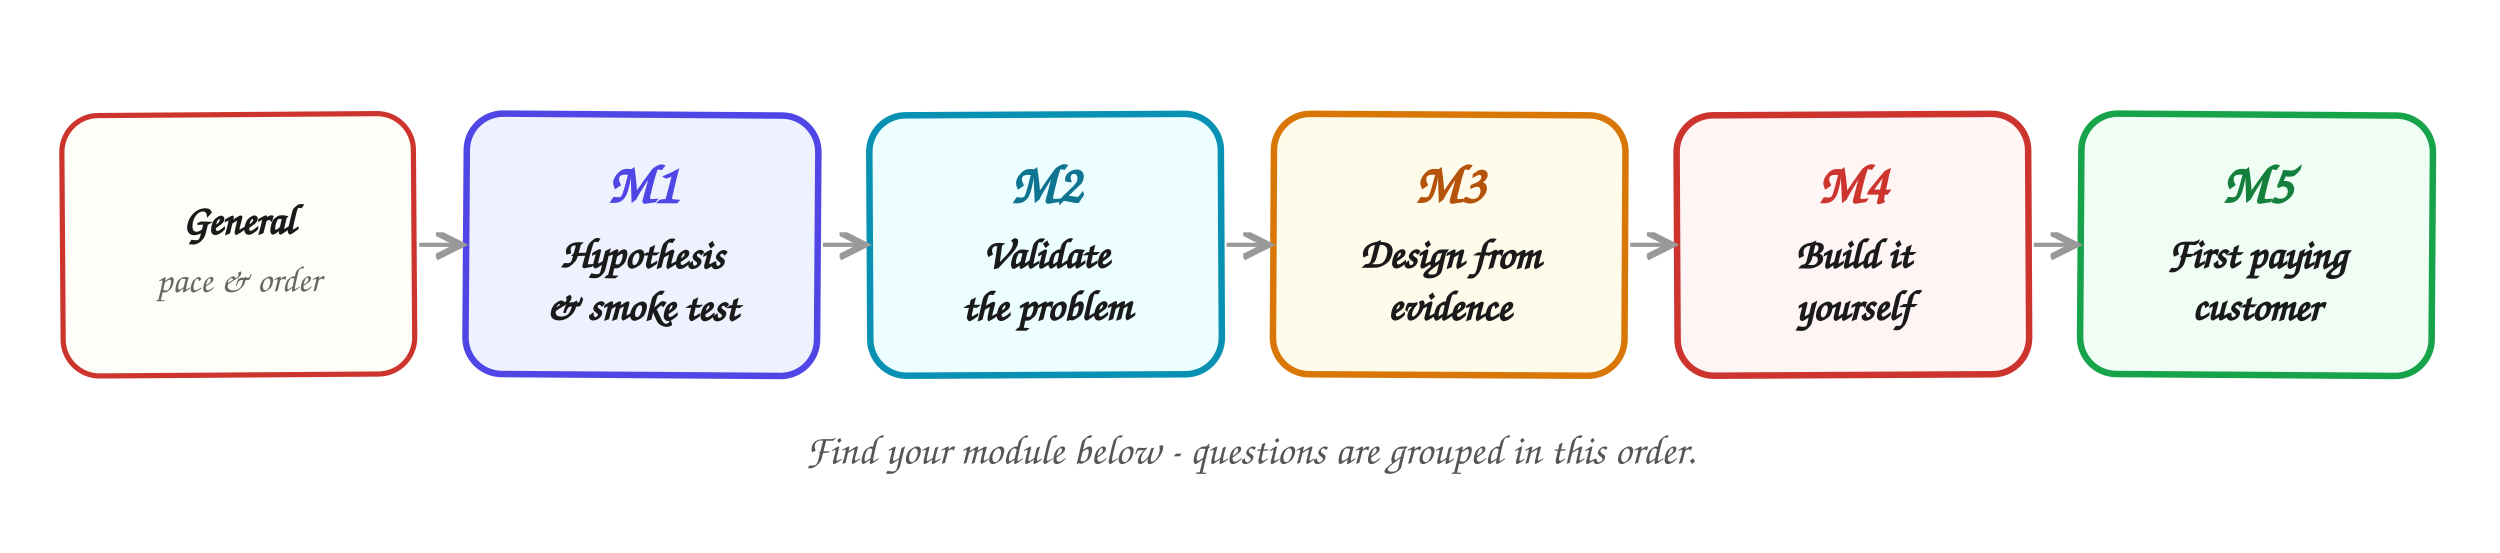
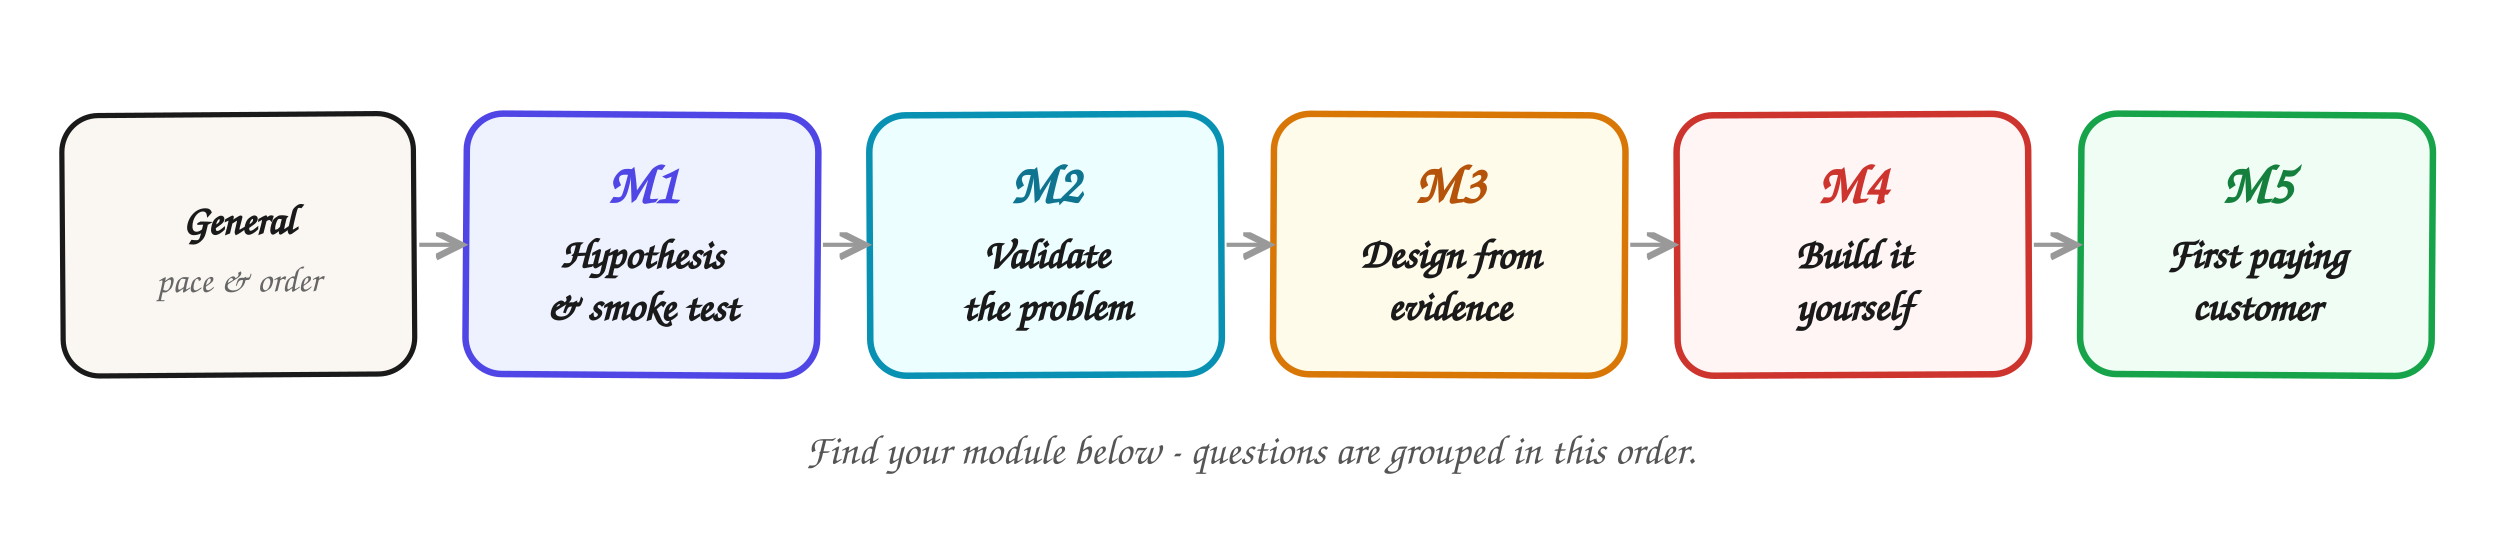
<svg xmlns="http://www.w3.org/2000/svg" viewBox="0 0 960 212" role="img" aria-labelledby="faq-strip-title">
  <defs>
    <style>
      .num    { font-family: "Caveat", "Patrick Hand", "Comic Sans MS", cursive; font-size: 21px; font-weight: 700; }
      .lab    { font-family: "Caveat", "Patrick Hand", "Comic Sans MS", cursive; font-size: 16px; fill: #1a1a1a; font-weight: 700; }
      .glab   { font-family: "Caveat", "Patrick Hand", "Comic Sans MS", cursive; font-size: 16px; fill: #1a1a1a; font-weight: 700; }
      .gsub   { font-family: "Caveat", "Patrick Hand", "Comic Sans MS", cursive; font-size: 14px; fill: #666; }
      .cap    { font-family: "Caveat", "Patrick Hand", "Comic Sans MS", cursive; font-size: 16px; fill: #555; font-style: italic; }
      .chip1  { fill: #eef2ff; stroke: #4f46e5; stroke-width: 2.5; }
      .chip2  { fill: #ecfeff; stroke: #0891b2; stroke-width: 2.5; }
      .chip3  { fill: #fffbeb; stroke: #d97706; stroke-width: 2.5; }
      .chip4  { fill: #fff5f5; stroke: #cc342d; stroke-width: 2.5; }
      .chip5  { fill: #f0fdf4; stroke: #16a34a; stroke-width: 2.5; }
      .n1 { fill: #4f46e5; } .n2 { fill: #0e7490; } .n3 { fill: #b45309; } .n4 { fill: #cc342d; } .n5 { fill: #15803d; }
-       .gen    { fill: #fffdf8; stroke: #cc342d; stroke-width: 2; }
+       .gen    { fill: #faf7f2; stroke: #1a1a1a; stroke-width: 2; }
    </style>
    <marker id="fa" markerWidth="9" markerHeight="9" refX="6" refY="3" orient="auto">
      <path d="M0,0 L6,3 L0,6" fill="none" stroke="#999" stroke-width="1.6" />
    </marker>
  </defs>
  <g transform="rotate(-0.4 91.5 94)">
    <rect x="24" y="44" width="135" height="100" rx="14" class="gen" />
    <text x="91.5" y="90" class="glab" text-anchor="middle">General</text>
    <text x="91.5" y="112" class="gsub" text-anchor="middle">pace &amp; order</text>
  </g>
  <g transform="rotate(0.4 246.5 94)">
    <rect x="179" y="44" width="135" height="100" rx="14" class="chip1" />
    <text x="246.5" y="78" class="num n1" text-anchor="middle">M1</text>
    <text x="246.5" y="103" class="lab" text-anchor="middle">Hypothesis</text>
    <text x="246.5" y="123" class="lab" text-anchor="middle">&amp; smoke test</text>
  </g>
  <g transform="rotate(-0.3 401.5 94)">
    <rect x="334" y="44" width="135" height="100" rx="14" class="chip2" />
    <text x="401.5" y="78" class="num n2" text-anchor="middle">M2</text>
    <text x="401.5" y="103" class="lab" text-anchor="middle">Validate</text>
    <text x="401.5" y="123" class="lab" text-anchor="middle">the problem</text>
  </g>
  <g transform="rotate(0.3 556.5 94)">
    <rect x="489" y="44" width="135" height="100" rx="14" class="chip3" />
    <text x="556.5" y="78" class="num n3" text-anchor="middle">M3</text>
    <text x="556.5" y="103" class="lab" text-anchor="middle">Design from</text>
    <text x="556.5" y="123" class="lab" text-anchor="middle">evidence</text>
  </g>
  <g transform="rotate(-0.3 711.5 94)">
    <rect x="644" y="44" width="135" height="100" rx="14" class="chip4" />
    <text x="711.5" y="78" class="num n4" text-anchor="middle">M4</text>
    <text x="711.5" y="103" class="lab" text-anchor="middle">Build it</text>
    <text x="711.5" y="123" class="lab" text-anchor="middle">yourself</text>
  </g>
  <g transform="rotate(0.4 866.5 94)">
    <rect x="799" y="44" width="135" height="100" rx="14" class="chip5" />
    <text x="866.5" y="78" class="num n5" text-anchor="middle">M5</text>
    <text x="866.5" y="103" class="lab" text-anchor="middle">First paying</text>
    <text x="866.5" y="123" class="lab" text-anchor="middle">customer</text>
  </g>
  <line x1="161" y1="94" x2="177" y2="94" stroke="#999" stroke-width="1.6" marker-end="url(#fa)" />
  <line x1="316" y1="94" x2="332" y2="94" stroke="#999" stroke-width="1.6" marker-end="url(#fa)" />
  <line x1="471" y1="94" x2="487" y2="94" stroke="#999" stroke-width="1.6" marker-end="url(#fa)" />
  <line x1="626" y1="94" x2="642" y2="94" stroke="#999" stroke-width="1.6" marker-end="url(#fa)" />
  <line x1="781" y1="94" x2="797" y2="94" stroke="#999" stroke-width="1.6" marker-end="url(#fa)" />
  <text x="480" y="178" class="cap" text-anchor="middle">Find your module below - questions are grouped in this order.</text>
</svg>
